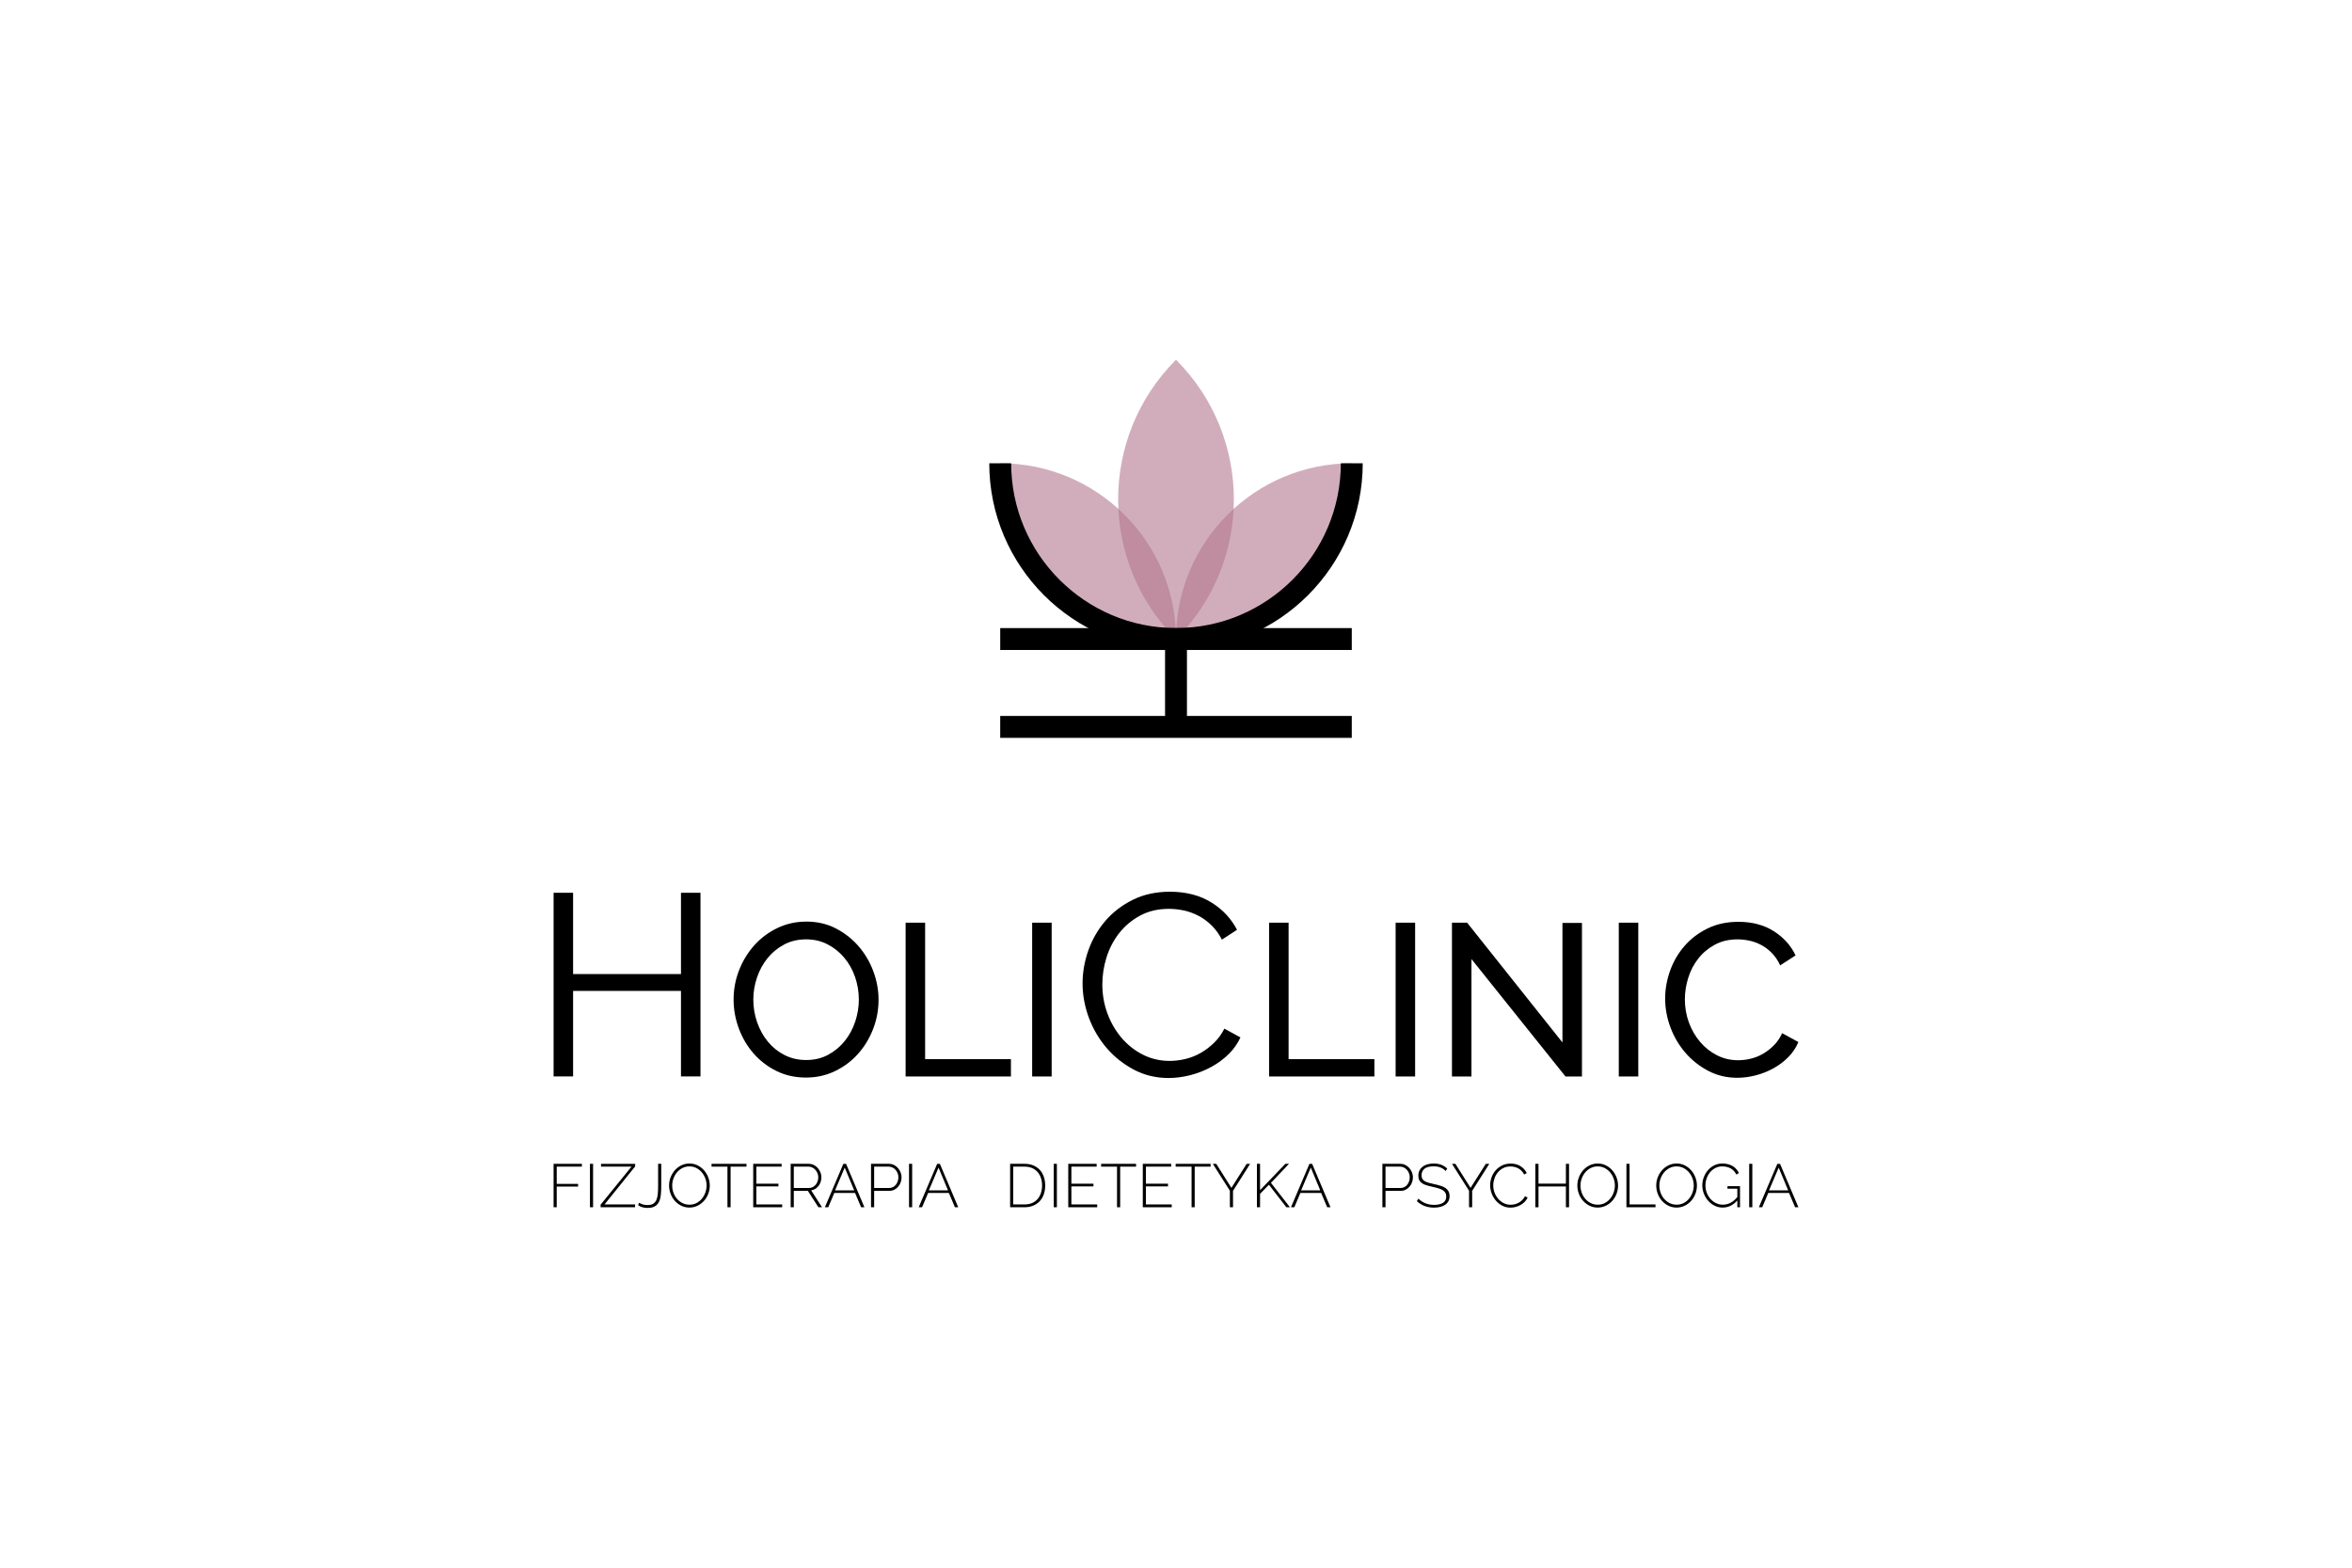
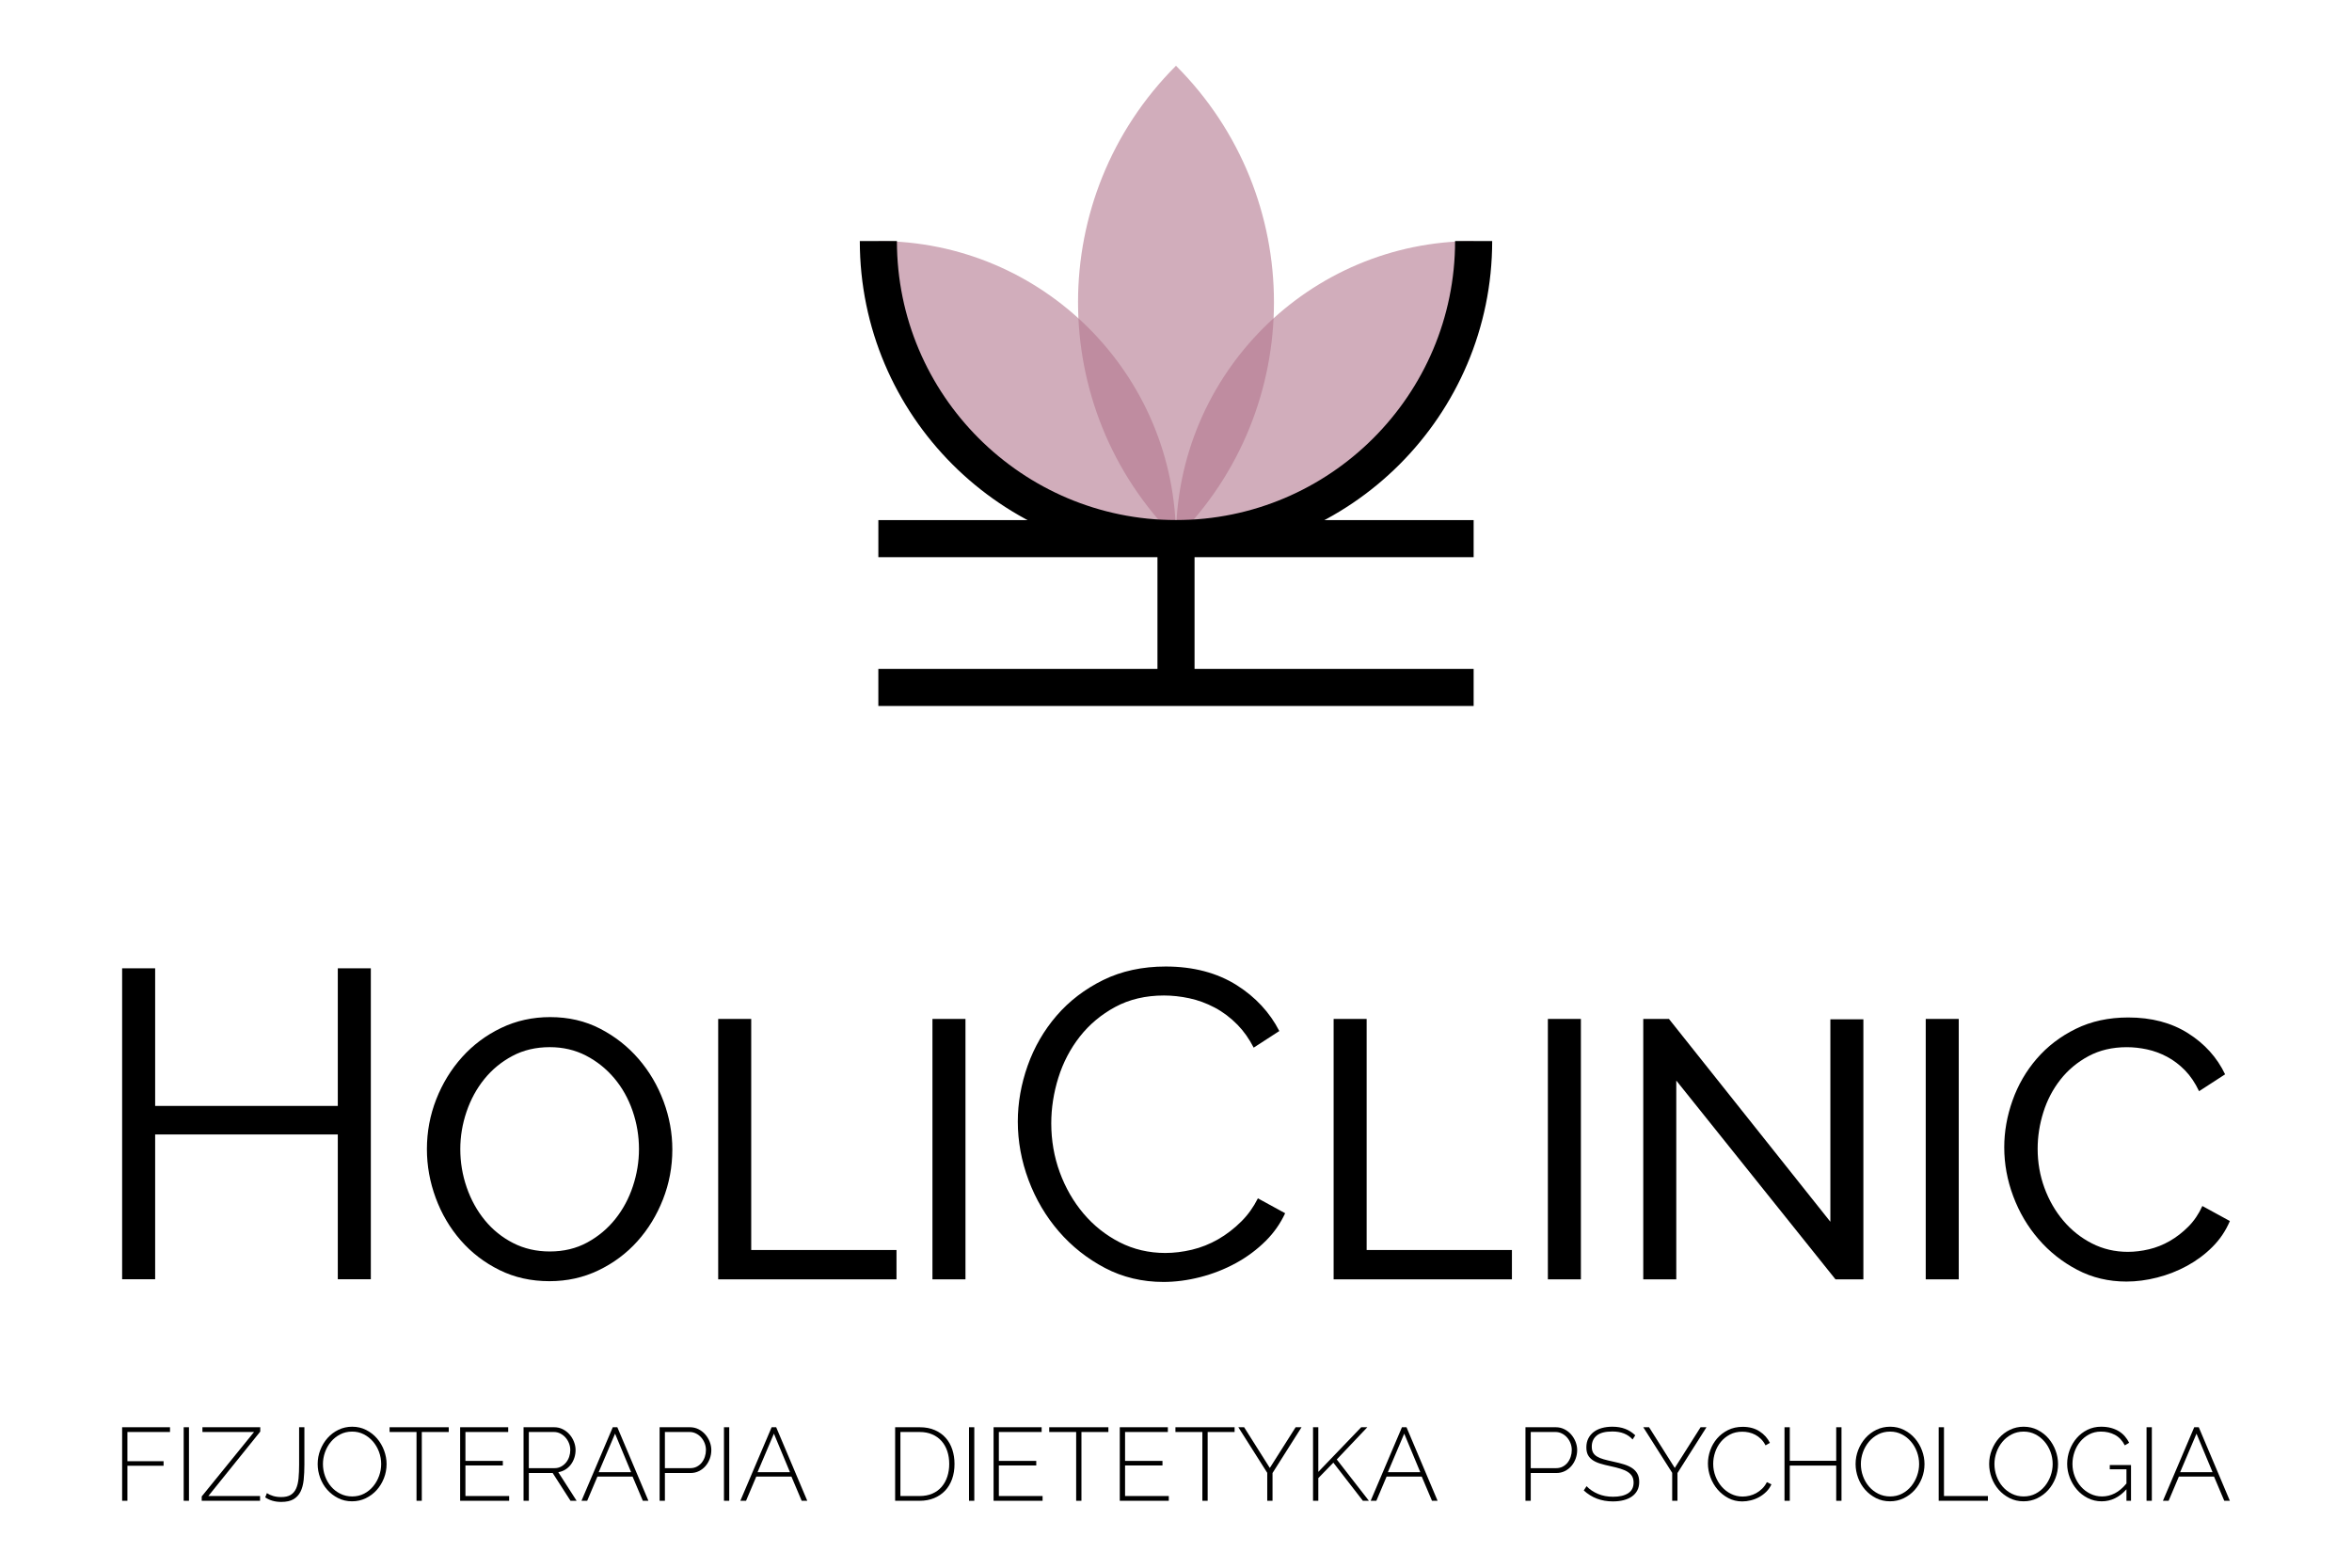
- <svg xmlns="http://www.w3.org/2000/svg" version="1.1" id="Layer_1" x="0px" y="0px" width="488.5px" height="325.666px" viewBox="0 0 488.5 325.666" enable-background="new 0 0 488.5 325.666" xml:space="preserve">
-   <g>
+ <svg xmlns="http://www.w3.org/2000/svg" version="1.1" id="Layer_1" x="0px" y="0px" width="488.5px" height="325.666px" viewBox="0 0 288.5 125.666" enable-background="new 0 0 488.5 325.666" xml:space="preserve">
+   <g transform="translate(-100 -100)">
    <g>
      <polygon points="141.436,223.613 141.436,205.848 119.031,205.848 119.031,223.613 114.981,223.613 114.981,185.463     119.031,185.463 119.031,202.348 141.436,202.348 141.436,185.463 145.486,185.463 145.486,223.613   " />
      <path d="M167.396,223.85c-2.25,0-4.298-0.457-6.143-1.372c-1.845-0.915-3.428-2.13-4.748-3.645c-1.32-1.514-2.34-3.247-3.06-5.198    c-0.719-1.95-1.08-3.945-1.08-5.985c0-2.13,0.383-4.17,1.147-6.12c0.765-1.95,1.823-3.674,3.173-5.175    c1.35-1.499,2.947-2.692,4.792-3.577c1.845-0.884,3.847-1.327,6.007-1.327c2.25,0,4.29,0.472,6.12,1.417    c1.83,0.945,3.404,2.182,4.725,3.712c1.319,1.53,2.34,3.262,3.06,5.197c0.72,1.935,1.08,3.908,1.08,5.917    c0,2.131-0.382,4.17-1.147,6.12c-0.765,1.951-1.815,3.667-3.15,5.152c-1.335,1.485-2.925,2.671-4.77,3.555    C171.558,223.408,169.556,223.85,167.396,223.85z M156.461,207.65c0,1.62,0.262,3.188,0.788,4.702    c0.524,1.515,1.267,2.858,2.228,4.028c0.959,1.17,2.115,2.1,3.465,2.79c1.35,0.69,2.85,1.035,4.5,1.035    c1.71,0,3.24-0.367,4.59-1.103c1.35-0.735,2.498-1.694,3.443-2.88c0.945-1.185,1.665-2.527,2.16-4.028    c0.495-1.5,0.743-3.014,0.743-4.545c0-1.62-0.263-3.187-0.788-4.703c-0.525-1.514-1.275-2.85-2.25-4.005    c-0.975-1.154-2.13-2.077-3.465-2.768c-1.335-0.689-2.813-1.035-4.433-1.035c-1.71,0-3.24,0.36-4.59,1.08    c-1.35,0.72-2.498,1.665-3.443,2.835c-0.945,1.17-1.672,2.504-2.182,4.004C156.716,204.561,156.461,206.091,156.461,207.65z" />
      <path d="M188.095,223.625v-31.95h4.05v28.35h17.82v3.6H188.095z" />
      <path d="M214.376,223.625v-31.95h4.05v31.95H214.376z" />
      <path d="M242.71,223.943c-2.593,0-5.002-0.575-7.161-1.708c-2.177-1.142-4.085-2.652-5.671-4.488    c-1.59-1.839-2.839-3.958-3.714-6.299c-0.875-2.338-1.319-4.755-1.319-7.184c0-2.283,0.408-4.593,1.211-6.863    c0.803-2.264,1.996-4.326,3.547-6.126c1.548-1.797,3.471-3.268,5.715-4.372c2.238-1.101,4.817-1.659,7.666-1.659    c3.379,0,6.314,0.772,8.725,2.296c2.292,1.45,4.044,3.339,5.214,5.62l-3.144,2.037c-0.561-1.089-1.224-2.028-1.976-2.797    c-0.853-0.872-1.797-1.584-2.806-2.118c-1.006-0.531-2.053-0.915-3.114-1.142c-1.052-0.226-2.102-0.34-3.119-0.34    c-2.229,0-4.235,0.471-5.961,1.401c-1.716,0.925-3.179,2.149-4.348,3.638c-1.166,1.486-2.052,3.18-2.633,5.038    c-0.579,1.848-0.873,3.735-0.873,5.607c0,2.098,0.352,4.121,1.045,6.012c0.693,1.892,1.673,3.594,2.912,5.059    c1.244,1.47,2.734,2.654,4.429,3.52c1.704,0.872,3.587,1.314,5.595,1.314c1.058,0,2.157-0.133,3.266-0.397    c1.119-0.265,2.205-0.698,3.228-1.285c1.019-0.585,1.985-1.33,2.871-2.218c0.79-0.79,1.462-1.731,2-2.803l3.344,1.828    c-0.585,1.258-1.375,2.388-2.351,3.363c-1.081,1.082-2.323,2.009-3.692,2.756c-1.373,0.749-2.846,1.327-4.378,1.719    C245.684,223.744,244.167,223.943,242.71,223.943z" />
      <path d="M263.585,223.625v-31.95h4.05v28.35h17.82v3.6H263.585z" />
      <path d="M289.865,223.625v-31.95h4.05v31.95H289.865z" />
      <path d="M305.615,199.235v24.39h-4.05v-31.95h3.15l19.8,24.885v-24.84h4.05v31.905h-3.42L305.615,199.235z" />
      <path d="M336.214,223.625v-31.95h4.05v31.95H336.214z" />
      <path d="M345.844,207.425c0-1.919,0.338-3.832,1.013-5.737c0.675-1.905,1.665-3.615,2.97-5.13    c1.306-1.515,2.902-2.737,4.793-3.667c1.889-0.93,4.034-1.395,6.435-1.395c2.85,0,5.295,0.645,7.335,1.935s3.556,2.97,4.545,5.04    l-3.194,2.07c-0.481-1.019-1.058-1.874-1.732-2.564c-0.676-0.69-1.411-1.245-2.205-1.666c-0.796-0.42-1.613-0.72-2.453-0.9    c-0.84-0.18-1.665-0.27-2.475-0.27c-1.771,0-3.338,0.368-4.703,1.103c-1.365,0.735-2.513,1.695-3.442,2.88    c-0.93,1.186-1.627,2.52-2.092,4.005c-0.466,1.485-0.698,2.978-0.698,4.477c0,1.681,0.277,3.278,0.833,4.793    c0.555,1.515,1.327,2.857,2.317,4.027c0.99,1.17,2.16,2.101,3.51,2.79c1.351,0.69,2.819,1.035,4.41,1.035    c0.84,0,1.702-0.105,2.588-0.315c0.884-0.209,1.732-0.547,2.542-1.012c0.811-0.465,1.567-1.05,2.272-1.755    s1.283-1.552,1.732-2.543l3.375,1.845c-0.51,1.2-1.223,2.258-2.137,3.172c-0.916,0.916-1.951,1.688-3.105,2.318    c-1.155,0.63-2.378,1.11-3.668,1.44c-1.29,0.33-2.55,0.495-3.779,0.495c-2.19,0-4.201-0.479-6.03-1.439    c-1.83-0.96-3.413-2.212-4.747-3.758c-1.336-1.544-2.371-3.299-3.105-5.265C346.211,211.468,345.844,209.466,345.844,207.425z" />
    </g>
    <g>
      <path d="M114.981,250.792v-9.024h5.872v0.584h-5.224v3.584h4.436v0.559h-4.436v4.296H114.981z" />
      <path d="M122.531,250.792v-9.024h0.648v9.024H122.531z" />
      <path d="M124.742,250.259l6.419-7.906h-6.33v-0.584h7.093v0.533l-6.368,7.906h6.343v0.584h-7.156V250.259z" />
      <path d="M132.737,249.852c0.212,0.144,0.466,0.26,0.763,0.349c0.297,0.089,0.627,0.134,0.991,0.134    c0.491,0,0.881-0.089,1.169-0.267c0.288-0.178,0.508-0.437,0.661-0.776c0.152-0.338,0.252-0.755,0.299-1.252    c0.047-0.495,0.07-1.056,0.07-1.684v-4.588h0.648v4.588c0,0.687-0.03,1.312-0.089,1.875c-0.06,0.563-0.189,1.044-0.388,1.443    c-0.199,0.397-0.485,0.707-0.858,0.927s-0.877,0.33-1.512,0.33c-0.763,0-1.415-0.187-1.958-0.559L132.737,249.852z" />
      <path d="M143.185,250.856c-0.627,0-1.199-0.131-1.716-0.394c-0.517-0.263-0.962-0.606-1.334-1.03    c-0.373-0.424-0.661-0.91-0.864-1.461c-0.204-0.552-0.305-1.115-0.305-1.691c0-0.601,0.109-1.178,0.324-1.728    c0.216-0.551,0.512-1.038,0.889-1.462c0.377-0.423,0.824-0.76,1.341-1.01c0.517-0.25,1.076-0.375,1.678-0.375    c0.627,0,1.201,0.133,1.722,0.4c0.521,0.267,0.966,0.617,1.335,1.049c0.368,0.432,0.654,0.922,0.858,1.468    c0.203,0.546,0.305,1.1,0.305,1.658c0,0.611-0.108,1.19-0.324,1.742c-0.216,0.551-0.513,1.036-0.89,1.455    c-0.377,0.419-0.824,0.754-1.341,1.004C144.346,250.731,143.787,250.856,143.185,250.856z M139.613,246.28    c0,0.517,0.087,1.016,0.26,1.493c0.173,0.479,0.419,0.903,0.737,1.272s0.697,0.663,1.138,0.883c0.44,0.22,0.923,0.331,1.449,0.331    c0.542,0,1.031-0.114,1.468-0.343c0.437-0.229,0.809-0.532,1.119-0.909c0.309-0.377,0.548-0.803,0.718-1.277    c0.169-0.475,0.254-0.958,0.254-1.449c0-0.516-0.089-1.014-0.267-1.493c-0.178-0.478-0.426-0.902-0.743-1.27    c-0.319-0.369-0.693-0.664-1.125-0.884c-0.433-0.22-0.907-0.331-1.424-0.331c-0.542,0-1.034,0.115-1.474,0.343    c-0.441,0.229-0.818,0.532-1.132,0.909c-0.313,0.377-0.555,0.802-0.724,1.277C139.698,245.306,139.613,245.79,139.613,246.28z" />
      <path d="M155.044,242.353h-3.305v8.439h-0.648v-8.439h-3.305v-0.584h7.258V242.353z" />
      <path d="M162.454,250.208v0.584h-6.012v-9.024h5.897v0.584h-5.249v3.546h4.588v0.559h-4.588v3.75H162.454z" />
      <path d="M164.22,250.792v-9.024h3.75c0.381,0,0.732,0.08,1.055,0.241c0.322,0.161,0.599,0.374,0.832,0.641    c0.233,0.268,0.416,0.568,0.547,0.903c0.131,0.334,0.197,0.671,0.197,1.011c0,0.33-0.051,0.65-0.152,0.959    c-0.102,0.309-0.246,0.586-0.433,0.832c-0.186,0.246-0.411,0.449-0.673,0.611c-0.263,0.16-0.551,0.267-0.864,0.318l2.25,3.507    h-0.75l-2.186-3.406h-2.924v3.406H164.22z M164.868,246.788h3.165c0.288,0,0.551-0.063,0.787-0.191    c0.238-0.127,0.441-0.294,0.611-0.501c0.169-0.208,0.299-0.445,0.388-0.712c0.089-0.267,0.133-0.54,0.133-0.819    c0-0.288-0.053-0.566-0.159-0.833c-0.106-0.267-0.25-0.502-0.432-0.706c-0.182-0.203-0.394-0.366-0.636-0.49    c-0.241-0.122-0.502-0.184-0.781-0.184h-3.076V246.788z" />
      <path d="M175.164,241.769h0.559l3.813,9.024h-0.686l-1.259-2.974h-4.308l-1.259,2.974h-0.699L175.164,241.769z M177.414,247.285    l-1.97-4.729l-2.008,4.729H177.414z" />
      <path d="M180.909,250.792v-9.024h3.712c0.381,0,0.733,0.08,1.054,0.241c0.323,0.161,0.6,0.374,0.833,0.641    c0.233,0.268,0.415,0.568,0.547,0.903c0.131,0.334,0.197,0.671,0.197,1.011c0,0.364-0.062,0.715-0.184,1.054    c-0.123,0.339-0.297,0.64-0.521,0.902c-0.225,0.263-0.494,0.473-0.807,0.629c-0.314,0.157-0.661,0.236-1.042,0.236h-3.14v3.406    H180.909z M181.557,246.788h3.114c0.296,0,0.563-0.06,0.801-0.184c0.237-0.123,0.439-0.288,0.604-0.495    c0.165-0.208,0.292-0.445,0.381-0.713c0.089-0.267,0.134-0.544,0.134-0.831c0-0.297-0.053-0.579-0.159-0.846    s-0.25-0.502-0.432-0.706c-0.182-0.203-0.395-0.365-0.636-0.482c-0.241-0.118-0.498-0.178-0.769-0.178h-3.038V246.788z" />
      <path d="M188.802,250.792v-9.024h0.648v9.024H188.802z" />
      <path d="M194.649,241.769h0.559l3.813,9.024h-0.686l-1.258-2.974h-4.309l-1.258,2.974h-0.699L194.649,241.769z M196.899,247.285    l-1.97-4.729l-2.008,4.729H196.899z" />
      <path d="M209.799,250.792v-9.024h3c0.712,0,1.336,0.118,1.875,0.355c0.538,0.238,0.985,0.56,1.341,0.966    c0.356,0.407,0.623,0.884,0.8,1.43c0.178,0.546,0.267,1.13,0.267,1.748c0,0.687-0.1,1.308-0.299,1.862    c-0.199,0.555-0.485,1.03-0.857,1.424c-0.374,0.394-0.825,0.699-1.354,0.915c-0.529,0.216-1.121,0.324-1.773,0.324H209.799z     M216.434,246.268c0-0.567-0.081-1.091-0.241-1.57c-0.161-0.479-0.396-0.892-0.706-1.24c-0.309-0.347-0.688-0.619-1.138-0.813    c-0.449-0.194-0.966-0.292-1.551-0.292h-2.352v7.855h2.352c0.593,0,1.116-0.1,1.57-0.299c0.454-0.198,0.833-0.477,1.138-0.833    c0.305-0.356,0.536-0.773,0.693-1.252C216.355,247.346,216.434,246.828,216.434,246.268z" />
      <path d="M218.861,250.792v-9.024h0.648v9.024H218.861z" />
      <path d="M227.885,250.208v0.584h-6.012v-9.024h5.897v0.584h-5.249v3.546h4.588v0.559h-4.588v3.75H227.885z" />
      <path d="M235.957,242.353h-3.305v8.439h-0.648v-8.439h-3.305v-0.584h7.258V242.353z" />
      <path d="M243.366,250.208v0.584h-6.012v-9.024h5.897v0.584h-5.249v3.546h4.589v0.559h-4.589v3.75H243.366z" />
      <path d="M251.438,242.353h-3.305v8.439h-0.648v-8.439h-3.305v-0.584h7.258V242.353z" />
      <path d="M252.607,241.769l3.152,4.994l3.165-4.994h0.725l-3.559,5.618v3.406h-0.648v-3.431l-3.546-5.592H252.607z" />
      <path d="M261.059,250.792v-9.024h0.648v5.478l5.262-5.478h0.75l-3.749,3.952l3.94,5.071h-0.737l-3.623-4.677l-1.843,1.894v2.783    H261.059z" />
      <path d="M271.965,241.769h0.559l3.813,9.024h-0.686l-1.258-2.974h-4.309l-1.258,2.974h-0.699L271.965,241.769z M274.215,247.285    l-1.97-4.729l-2.008,4.729H274.215z" />
      <path d="M287.115,250.792v-9.024h3.712c0.381,0,0.732,0.08,1.054,0.241c0.322,0.161,0.6,0.374,0.833,0.641    c0.233,0.268,0.415,0.568,0.547,0.903c0.131,0.334,0.197,0.671,0.197,1.011c0,0.364-0.062,0.715-0.184,1.054    c-0.123,0.339-0.297,0.64-0.521,0.902c-0.224,0.263-0.493,0.473-0.807,0.629c-0.313,0.157-0.661,0.236-1.042,0.236h-3.14v3.406    H287.115z M287.762,246.788h3.115c0.296,0,0.563-0.06,0.801-0.184c0.237-0.123,0.439-0.288,0.604-0.495    c0.165-0.208,0.292-0.445,0.381-0.713c0.089-0.267,0.134-0.544,0.134-0.831c0-0.297-0.053-0.579-0.159-0.846    c-0.106-0.267-0.25-0.502-0.432-0.706c-0.182-0.203-0.395-0.365-0.636-0.482c-0.241-0.118-0.498-0.178-0.769-0.178h-3.038V246.788    z" />
      <path d="M300.257,243.268c-0.585-0.652-1.411-0.978-2.479-0.978c-0.882,0-1.523,0.167-1.925,0.502    c-0.403,0.335-0.604,0.786-0.604,1.354c0,0.288,0.051,0.528,0.152,0.718c0.102,0.19,0.26,0.354,0.477,0.49    c0.216,0.136,0.489,0.25,0.819,0.343c0.331,0.094,0.729,0.191,1.195,0.292c0.483,0.102,0.922,0.214,1.315,0.337    c0.394,0.123,0.729,0.278,1.004,0.463c0.275,0.187,0.487,0.416,0.635,0.687c0.148,0.271,0.222,0.605,0.222,1.003    c0,0.399-0.078,0.746-0.235,1.043c-0.157,0.296-0.377,0.544-0.661,0.743c-0.284,0.199-0.623,0.35-1.017,0.451    c-0.394,0.102-0.833,0.153-1.316,0.153c-1.406,0-2.597-0.448-3.572-1.347l0.344-0.522c0.381,0.399,0.847,0.715,1.398,0.947    c0.551,0.234,1.169,0.35,1.855,0.35c0.788,0,1.405-0.145,1.849-0.432c0.445-0.289,0.667-0.725,0.667-1.31    c0-0.297-0.059-0.549-0.177-0.757c-0.119-0.207-0.295-0.387-0.528-0.539c-0.233-0.152-0.527-0.284-0.883-0.394    c-0.356-0.11-0.771-0.217-1.246-0.319c-0.483-0.101-0.909-0.209-1.277-0.323c-0.368-0.115-0.679-0.259-0.928-0.432    c-0.25-0.174-0.439-0.385-0.565-0.629c-0.127-0.245-0.19-0.555-0.19-0.928c0-0.407,0.078-0.767,0.235-1.081    c0.156-0.314,0.375-0.578,0.654-0.795c0.28-0.216,0.614-0.379,1.004-0.489c0.389-0.11,0.822-0.165,1.296-0.165    c0.584,0,1.106,0.087,1.563,0.26c0.458,0.174,0.873,0.439,1.246,0.795L300.257,243.268z" />
      <path d="M302.278,241.769l3.152,4.994l3.165-4.994h0.725l-3.559,5.618v3.406h-0.648v-3.431l-3.546-5.592H302.278z" />
      <path d="M309.497,246.217c0-0.542,0.095-1.082,0.286-1.62c0.19-0.538,0.468-1.019,0.832-1.443c0.365-0.423,0.811-0.77,1.341-1.036    s1.133-0.399,1.812-0.399c0.805,0,1.491,0.184,2.059,0.552c0.568,0.368,0.992,0.841,1.271,1.417l-0.534,0.305    c-0.161-0.313-0.35-0.576-0.566-0.788c-0.216-0.211-0.449-0.383-0.699-0.515c-0.25-0.131-0.511-0.226-0.782-0.285    c-0.271-0.06-0.538-0.089-0.801-0.089c-0.577,0-1.085,0.116-1.526,0.349c-0.44,0.233-0.813,0.536-1.118,0.909    c-0.305,0.374-0.536,0.795-0.693,1.265s-0.235,0.943-0.235,1.417c0,0.534,0.093,1.043,0.279,1.525    c0.186,0.483,0.441,0.909,0.763,1.278c0.322,0.368,0.703,0.663,1.144,0.883c0.44,0.22,0.915,0.331,1.424,0.331    c0.271,0,0.551-0.035,0.838-0.102c0.289-0.068,0.564-0.174,0.826-0.318s0.508-0.328,0.737-0.553    c0.229-0.225,0.42-0.49,0.572-0.794l0.559,0.267c-0.153,0.339-0.36,0.64-0.623,0.903c-0.263,0.261-0.555,0.482-0.877,0.66    c-0.322,0.178-0.663,0.311-1.023,0.4c-0.36,0.09-0.714,0.134-1.061,0.134c-0.619,0-1.185-0.136-1.697-0.406    c-0.513-0.271-0.956-0.625-1.328-1.062c-0.373-0.436-0.663-0.932-0.87-1.487C309.601,247.359,309.497,246.793,309.497,246.217z" />
      <path d="M325.881,241.769v9.024h-0.648v-4.322h-5.695v4.322h-0.648v-9.024h0.648v4.117h5.695v-4.117H325.881z" />
      <path d="M331.83,250.856c-0.628,0-1.199-0.131-1.716-0.394c-0.517-0.263-0.962-0.606-1.334-1.03    c-0.374-0.424-0.662-0.91-0.865-1.461c-0.203-0.552-0.305-1.115-0.305-1.691c0-0.601,0.108-1.178,0.324-1.728    c0.216-0.551,0.512-1.038,0.89-1.462c0.377-0.423,0.824-0.76,1.341-1.01c0.517-0.25,1.076-0.375,1.678-0.375    c0.626,0,1.201,0.133,1.722,0.4c0.521,0.267,0.966,0.617,1.334,1.049c0.369,0.432,0.655,0.922,0.858,1.468    c0.203,0.546,0.305,1.1,0.305,1.658c0,0.611-0.108,1.19-0.324,1.742c-0.216,0.551-0.513,1.036-0.89,1.455    c-0.376,0.419-0.824,0.754-1.341,1.004C332.991,250.731,332.431,250.856,331.83,250.856z M328.258,246.28    c0,0.517,0.087,1.016,0.261,1.493c0.174,0.479,0.419,0.903,0.737,1.272c0.318,0.368,0.697,0.663,1.138,0.883    c0.441,0.22,0.924,0.331,1.45,0.331c0.542,0,1.031-0.114,1.468-0.343c0.436-0.229,0.809-0.532,1.118-0.909    c0.31-0.377,0.549-0.803,0.718-1.277c0.169-0.475,0.254-0.958,0.254-1.449c0-0.516-0.089-1.014-0.267-1.493    c-0.177-0.478-0.426-0.902-0.743-1.27c-0.318-0.369-0.692-0.664-1.125-0.884c-0.432-0.22-0.906-0.331-1.423-0.331    c-0.543,0-1.034,0.115-1.475,0.343c-0.441,0.229-0.818,0.532-1.131,0.909c-0.313,0.377-0.555,0.802-0.724,1.277    C328.343,245.306,328.258,245.79,328.258,246.28z" />
      <path d="M337.802,250.792v-9.024h0.649v8.439h5.389v0.584H337.802z" />
      <path d="M348.213,250.856c-0.627,0-1.199-0.131-1.716-0.394c-0.517-0.263-0.962-0.606-1.334-1.03    c-0.374-0.424-0.662-0.91-0.865-1.461c-0.203-0.552-0.305-1.115-0.305-1.691c0-0.601,0.108-1.178,0.324-1.728    c0.216-0.551,0.512-1.038,0.889-1.462c0.377-0.423,0.824-0.76,1.341-1.01c0.517-0.25,1.076-0.375,1.678-0.375    c0.626,0,1.201,0.133,1.722,0.4c0.521,0.267,0.966,0.617,1.334,1.049c0.37,0.432,0.655,0.922,0.858,1.468s0.305,1.1,0.305,1.658    c0,0.611-0.107,1.19-0.323,1.742c-0.216,0.551-0.513,1.036-0.89,1.455c-0.376,0.419-0.824,0.754-1.341,1.004    C349.374,250.731,348.814,250.856,348.213,250.856z M344.641,246.28c0,0.517,0.087,1.016,0.261,1.493    c0.174,0.479,0.419,0.903,0.737,1.272c0.317,0.368,0.697,0.663,1.137,0.883c0.44,0.22,0.924,0.331,1.449,0.331    c0.542,0,1.031-0.114,1.468-0.343c0.436-0.229,0.809-0.532,1.118-0.909c0.31-0.377,0.549-0.803,0.719-1.277    c0.169-0.475,0.254-0.958,0.254-1.449c0-0.516-0.089-1.014-0.267-1.493c-0.178-0.478-0.426-0.902-0.744-1.27    c-0.317-0.369-0.692-0.664-1.125-0.884c-0.432-0.22-0.906-0.331-1.423-0.331c-0.542,0-1.034,0.115-1.475,0.343    c-0.441,0.229-0.818,0.532-1.131,0.909c-0.314,0.377-0.555,0.802-0.724,1.277C344.726,245.306,344.641,245.79,344.641,246.28z" />
      <path d="M360.834,249.382c-0.873,0.983-1.885,1.475-3.038,1.475c-0.61,0-1.176-0.131-1.697-0.394    c-0.522-0.263-0.969-0.61-1.341-1.043c-0.374-0.432-0.666-0.923-0.878-1.474c-0.211-0.552-0.318-1.11-0.318-1.678    c0-0.593,0.104-1.166,0.312-1.716c0.208-0.551,0.496-1.038,0.864-1.462c0.369-0.423,0.807-0.76,1.316-1.01    c0.508-0.25,1.063-0.375,1.666-0.375c0.448,0,0.853,0.049,1.214,0.146c0.36,0.098,0.682,0.233,0.966,0.407s0.53,0.381,0.737,0.623    c0.208,0.241,0.384,0.506,0.528,0.794l-0.534,0.318c-0.305-0.593-0.709-1.022-1.214-1.291c-0.504-0.267-1.074-0.4-1.709-0.4    c-0.534,0-1.018,0.115-1.45,0.343c-0.432,0.229-0.8,0.53-1.105,0.903c-0.305,0.373-0.539,0.796-0.699,1.271    c-0.161,0.474-0.242,0.962-0.242,1.461c0,0.534,0.094,1.041,0.281,1.519c0.186,0.479,0.442,0.901,0.768,1.265    c0.326,0.364,0.709,0.655,1.15,0.87c0.441,0.216,0.916,0.325,1.424,0.325c0.55,0,1.074-0.127,1.57-0.381    c0.496-0.254,0.972-0.656,1.43-1.208v-1.74h-2.047v-0.522h2.606v4.385h-0.559V249.382z" />
      <path d="M363.299,250.792v-9.024h0.649v9.024H363.299z" />
      <path d="M369.147,241.769h0.559l3.813,9.024h-0.686l-1.259-2.974h-4.308l-1.259,2.974h-0.699L369.147,241.769z M371.396,247.285    l-1.969-4.729l-2.008,4.729H371.396z" />
    </g>
    <g>
      <g>
        <path opacity="0.6" fill="#B2768D" d="M244.249,74.734c-16.02,16.021-16.02,41.996,0,58.018     C260.271,116.729,260.271,90.755,244.249,74.734z" />
        <path opacity="0.6" fill="#B2768D" d="M207.741,96.241L207.741,96.241c0,20.164,16.346,36.51,36.508,36.51     C244.249,112.587,227.903,96.241,207.741,96.241z" />
        <path opacity="0.6" fill="#B2768D" d="M244.249,132.751h0.002c20.162,0,36.508-16.346,36.508-36.51l0,0     C260.595,96.241,244.249,112.587,244.249,132.751z" />
      </g>
      <g>
        <rect x="207.739" y="148.729" width="73.02" height="4.551" />
        <rect x="207.741" y="130.476" width="73.018" height="4.549" />
        <rect x="241.976" y="132.751" width="4.549" height="18.253" />
        <path d="M283.034,96.241c0,21.385-17.398,38.783-38.783,38.783c-21.387,0-38.785-17.399-38.785-38.783h4.551     c0,18.877,15.355,34.232,34.234,34.232c18.877,0,34.232-15.355,34.232-34.232H283.034z" />
      </g>
    </g>
  </g>
</svg>
